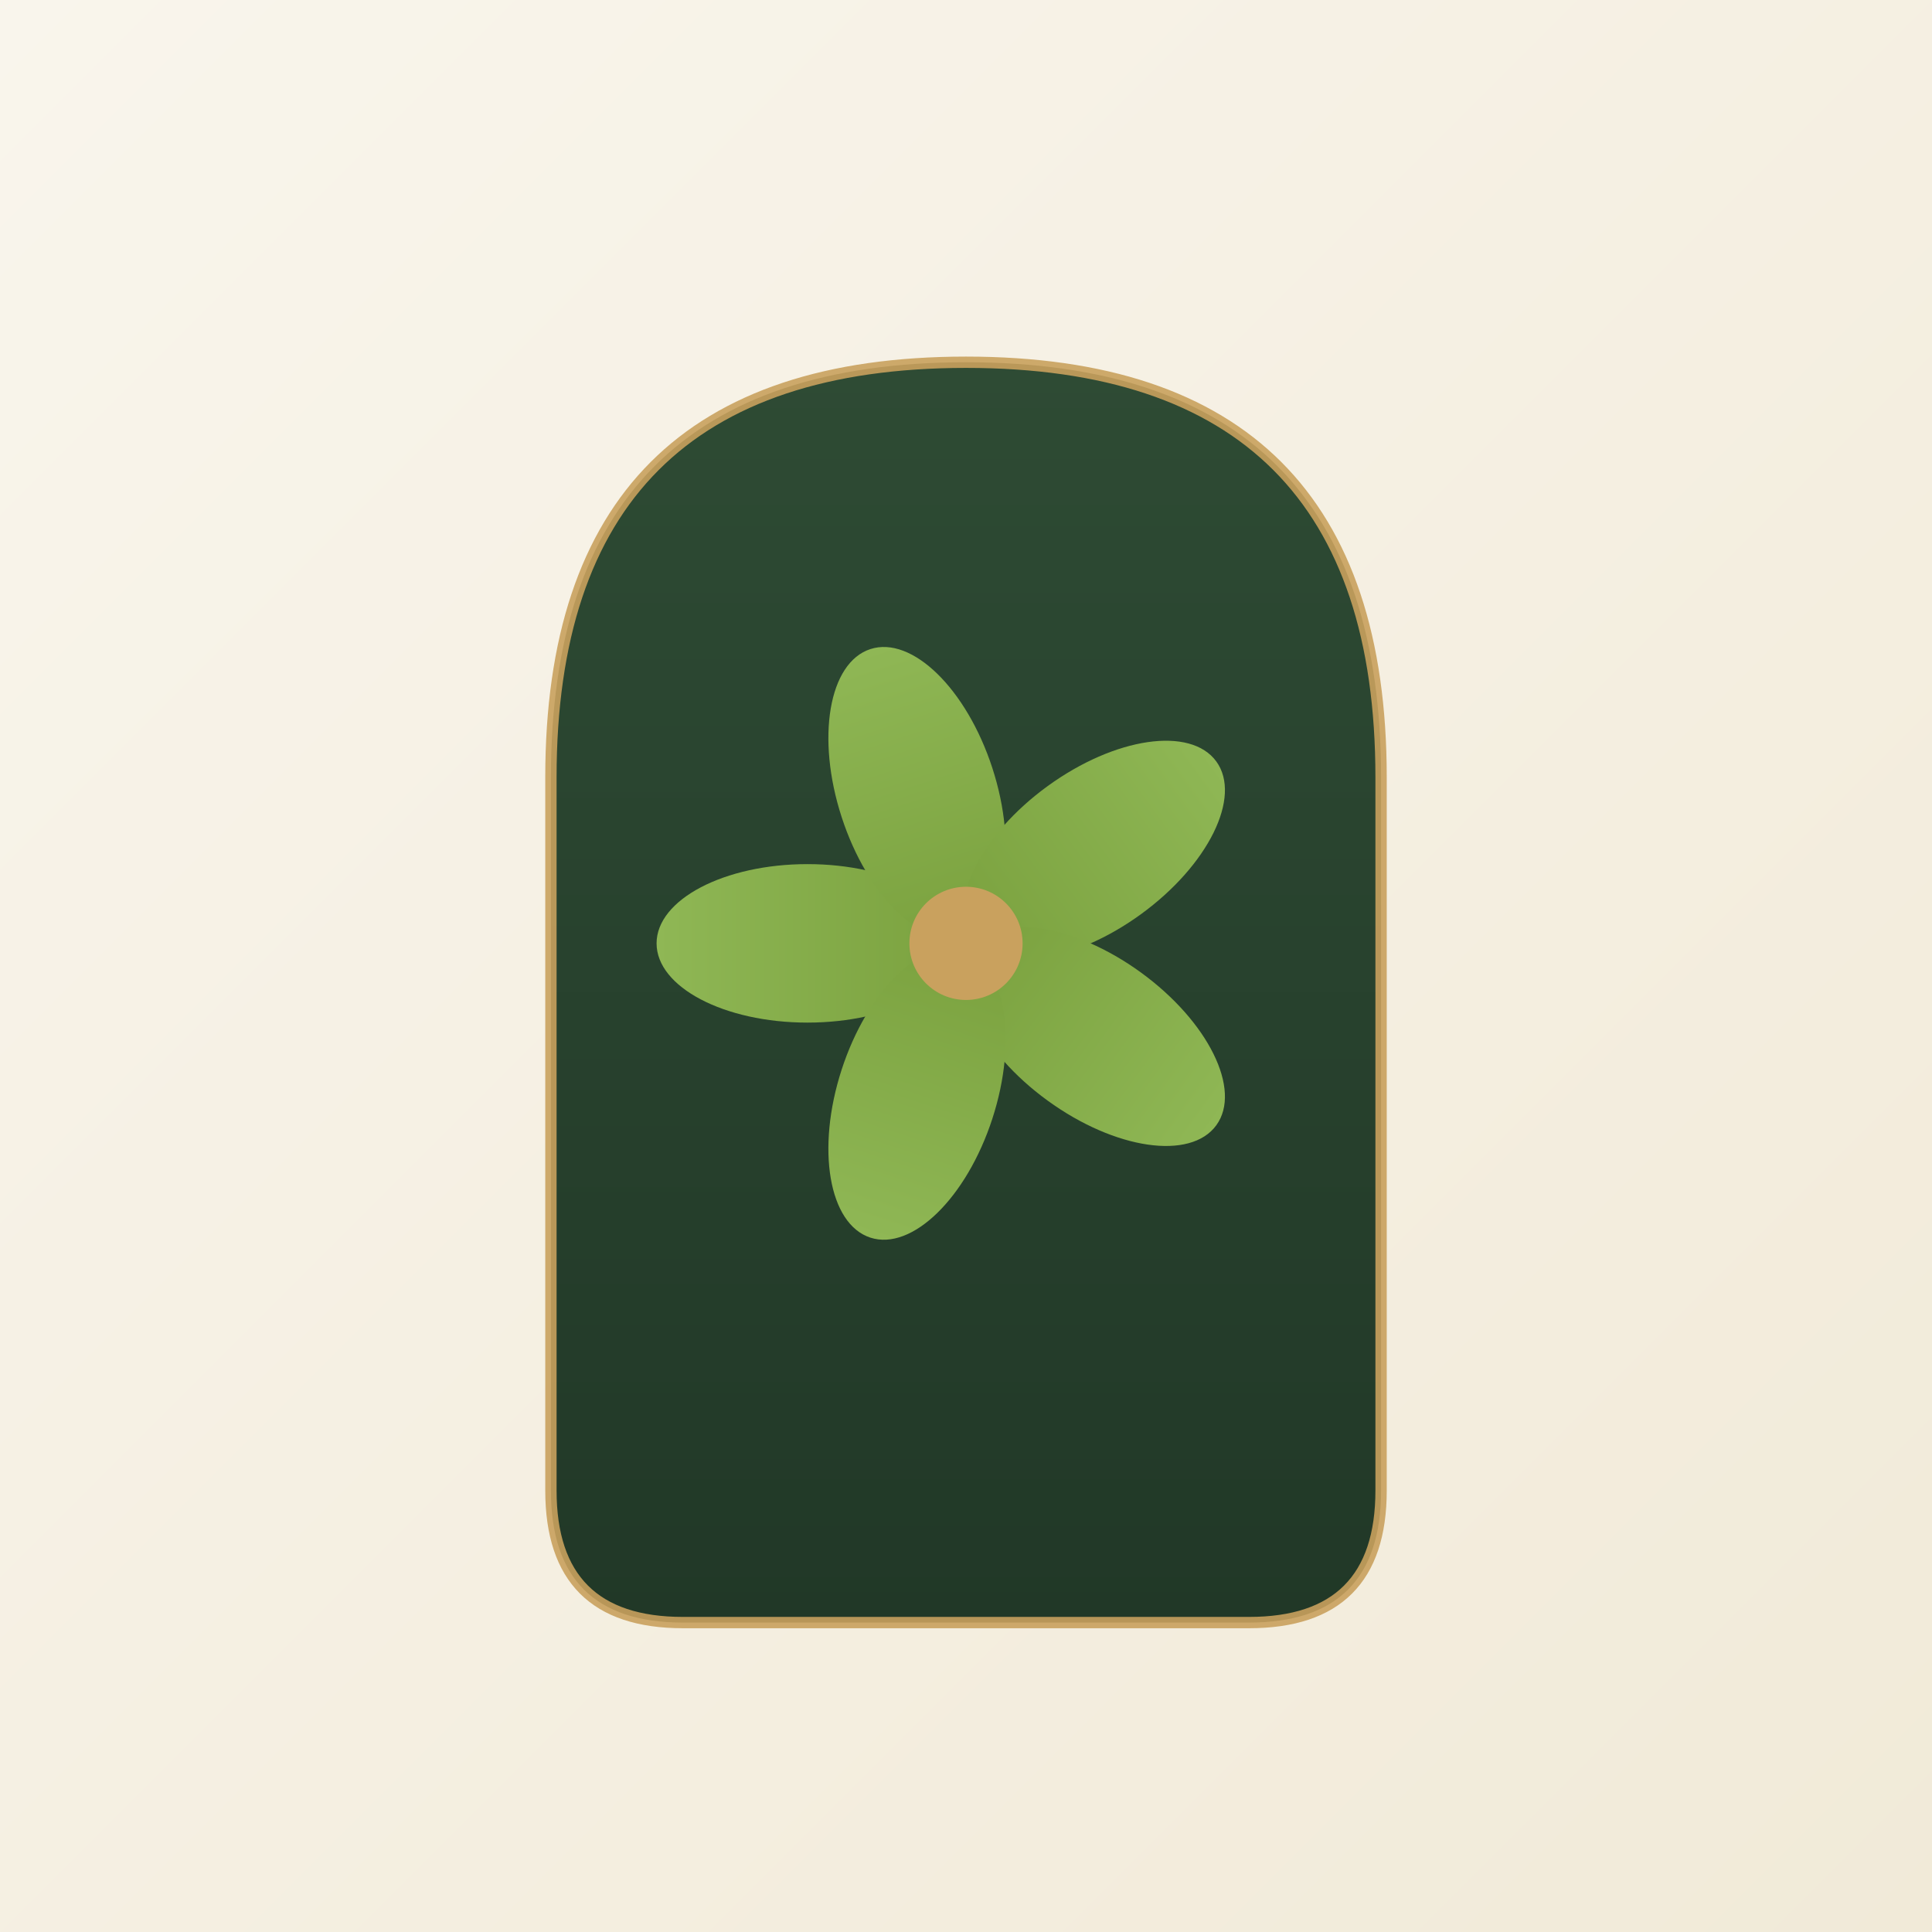
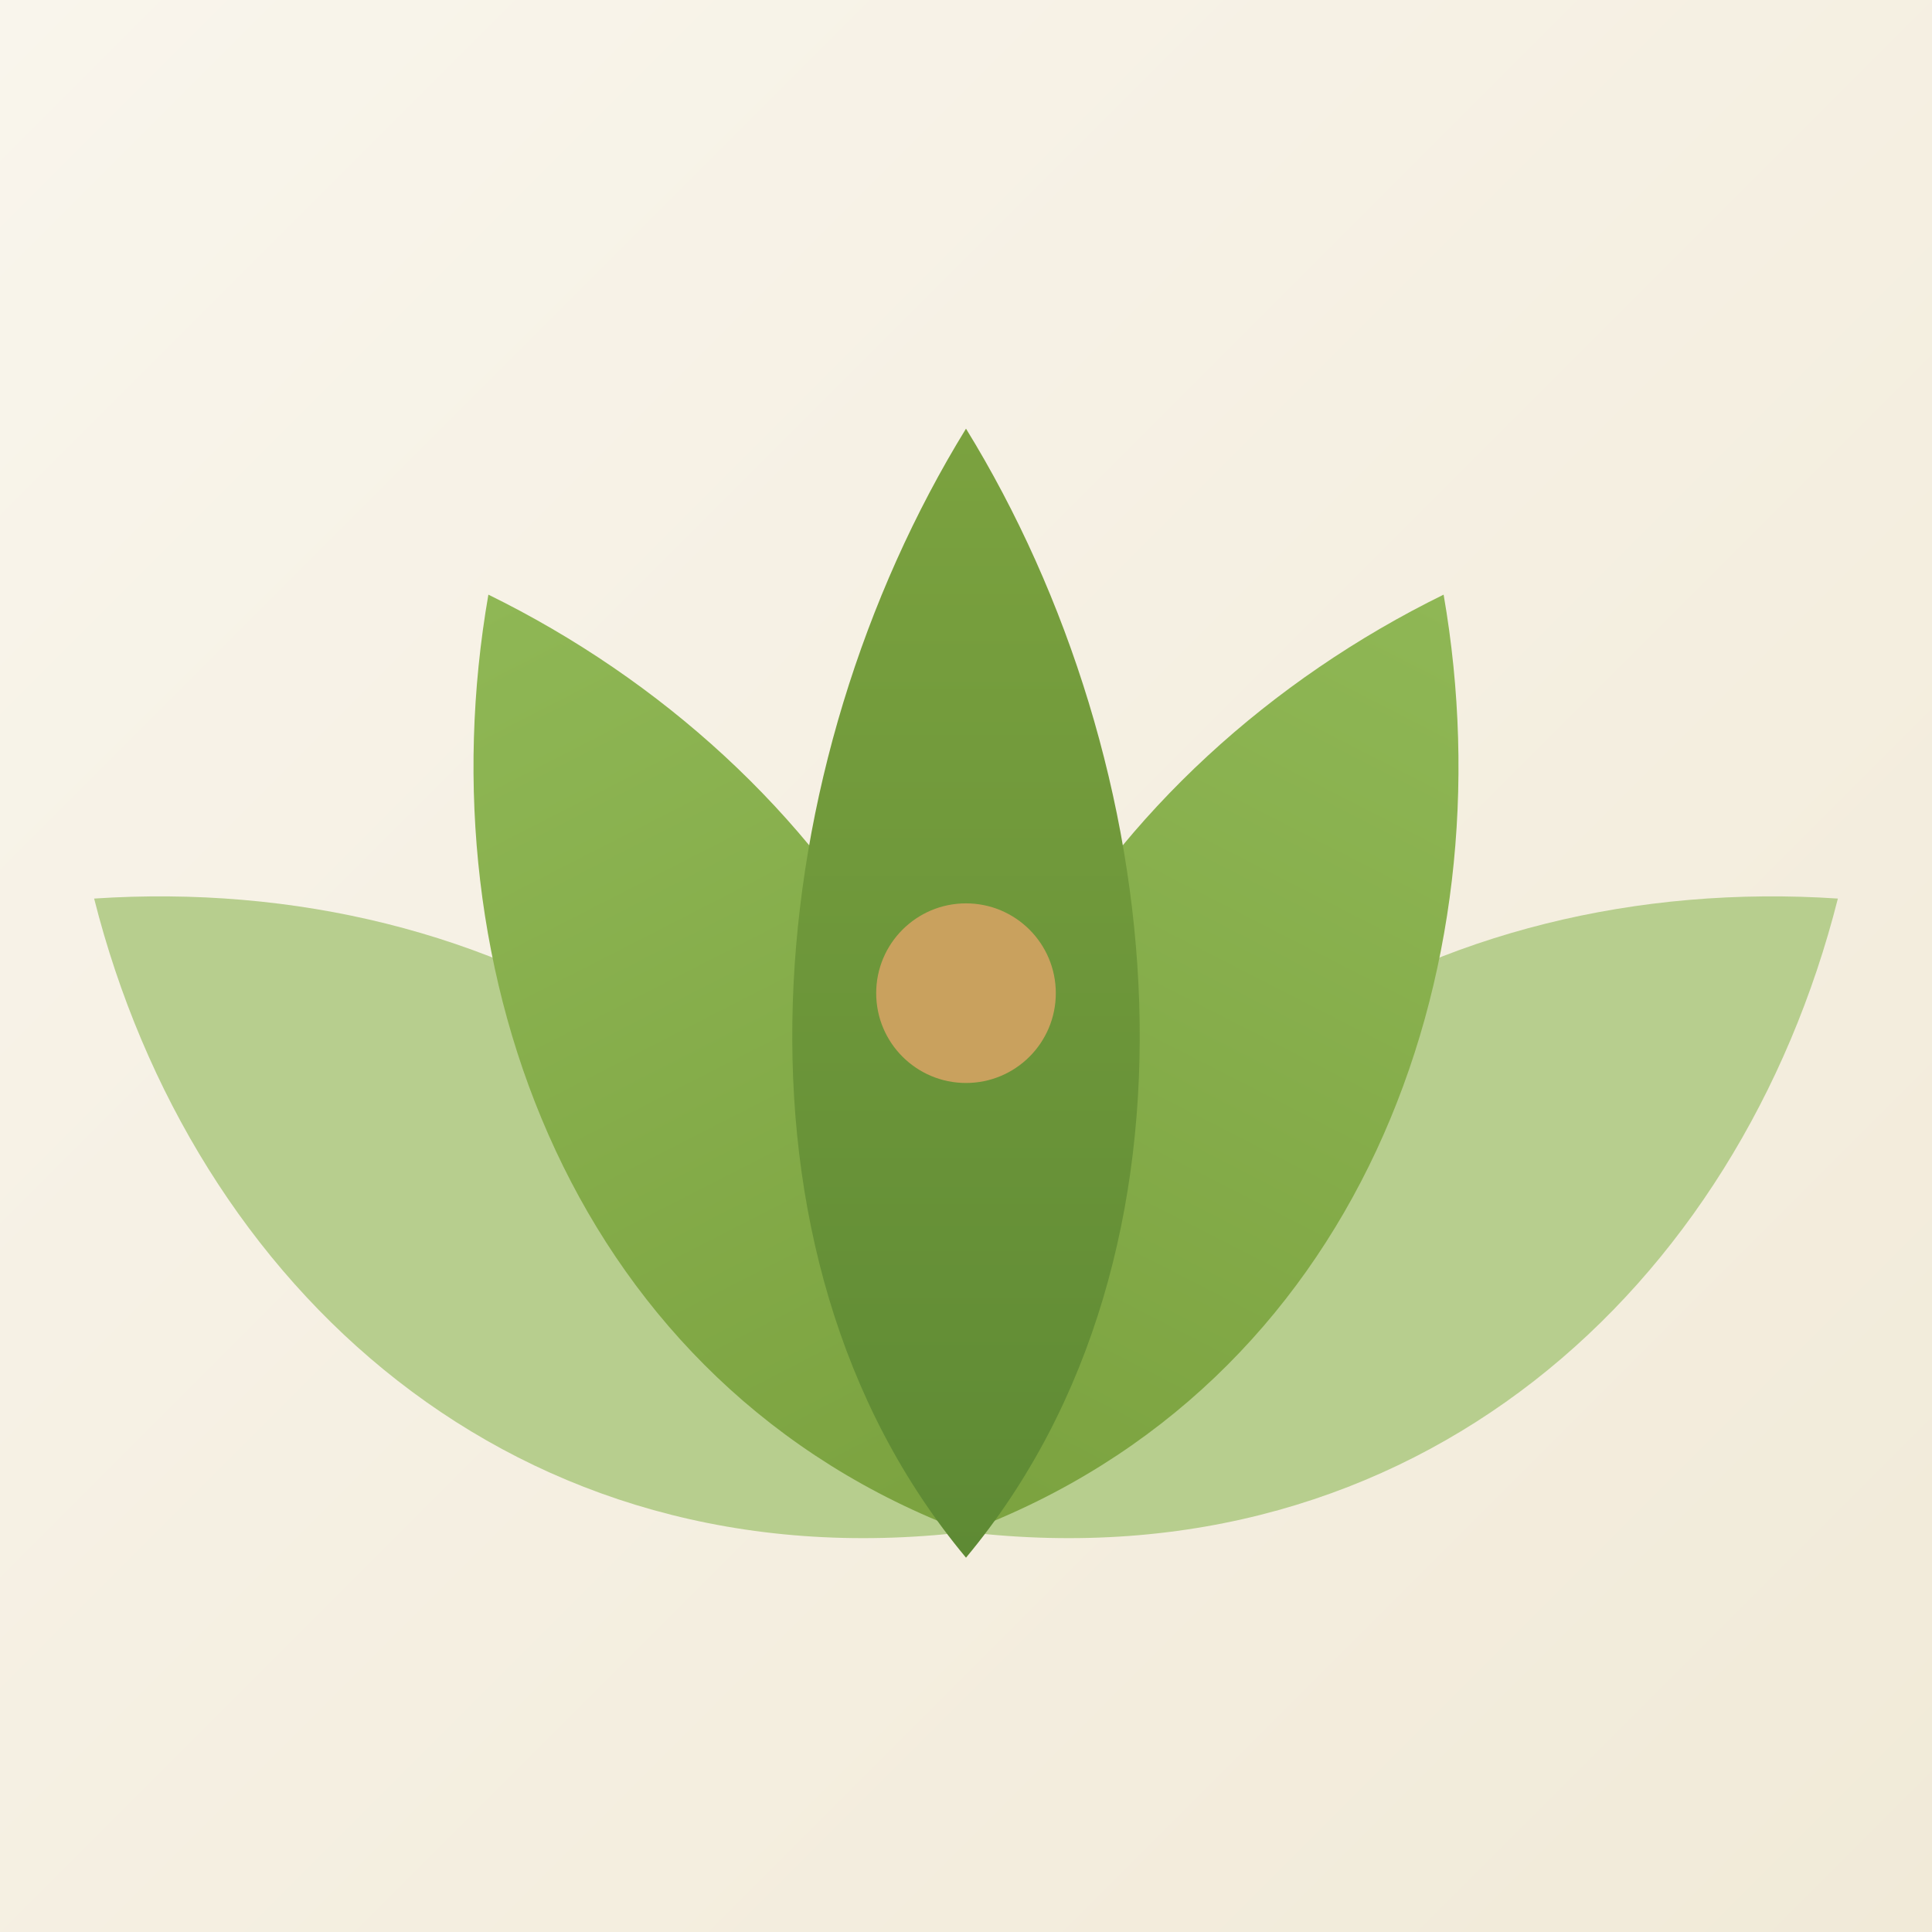
<svg xmlns="http://www.w3.org/2000/svg" viewBox="0 0 512 512" role="img" aria-label="Ya Spa">
  <defs>
    <linearGradient id="sqBg" x1="0" y1="0" x2="1" y2="1">
      <stop offset="0" stop-color="#F9F5EC" />
      <stop offset="1" stop-color="#F1EAD8" />
    </linearGradient>
-     <linearGradient id="sqArch" x1="0" y1="0" x2="0" y2="1">
-       <stop offset="0" stop-color="#2E4B34" />
-       <stop offset="1" stop-color="#213827" />
-     </linearGradient>
-     <linearGradient id="sqPetal" x1="0" y1="0" x2="0" y2="1">
+     <linearGradient id="sqMid" x1="0" y1="0" x2="0" y2="1">
      <stop offset="0" stop-color="#8FB755" />
      <stop offset="1" stop-color="#7BA23F" />
    </linearGradient>
+     <linearGradient id="sqCtr" x1="0" y1="0" x2="0" y2="1">
+       <stop offset="0" stop-color="#7BA23F" />
+       <stop offset="1" stop-color="#5E8A34" />
+     </linearGradient>
  </defs>
  <rect width="512" height="512" fill="url(#sqBg)" />
-   <path d="M146,395 L146,206 Q146,96 256,96 Q366,96 366,206 L366,395 Q366,430 331,430 L181,430 Q146,430 146,395 Z" fill="url(#sqArch)" />
-   <path d="M146,395 L146,206 Q146,96 256,96 Q366,96 366,206 L366,395 Q366,430 331,430 L181,430 Q146,430 146,395 Z" fill="none" stroke="#C9A15E" stroke-width="3" stroke-opacity="0.9" />
-   <g fill="url(#sqPetal)">
-     <g transform="rotate(-90 256 250)">
-       <ellipse cx="256" cy="208" rx="21" ry="40" />
-     </g>
-     <g transform="rotate(-18 256 250)">
-       <ellipse cx="256" cy="208" rx="21" ry="40" />
-     </g>
-     <g transform="rotate(54 256 250)">
-       <ellipse cx="256" cy="208" rx="21" ry="40" />
-     </g>
-     <g transform="rotate(126 256 250)">
-       <ellipse cx="256" cy="208" rx="21" ry="40" />
-     </g>
-     <g transform="rotate(198 256 250)">
-       <ellipse cx="256" cy="208" rx="21" ry="40" />
-     </g>
+   <g transform="translate(52 66) scale(3.4)">
+     <path d="M60 100 C 36 74 40 40 60 16 C 80 40 84 74 60 100 Z" transform="rotate(-54 60 100)" fill="#B7CE8E" />
+     <path d="M60 100 C 36 74 40 40 60 16 C 80 40 84 74 60 100 Z" transform="rotate(54 60 100)" fill="#B7CE8E" />
+     <path d="M60 100 C 38 76 42 42 60 18 C 78 42 82 76 60 100 Z" transform="rotate(-27 60 100)" fill="url(#sqMid)" />
+     <path d="M60 100 C 38 76 42 42 60 18 C 78 42 82 76 60 100 Z" transform="rotate(27 60 100)" fill="url(#sqMid)" />
+     <path d="M60 102 C 40 78 44 40 60 14 C 76 40 80 78 60 102 Z" fill="url(#sqCtr)" />
+     <circle cx="60" cy="58" r="7" fill="#C9A15E" />
  </g>
-   <circle cx="256" cy="250" r="15" fill="#C9A15E" />
</svg>
